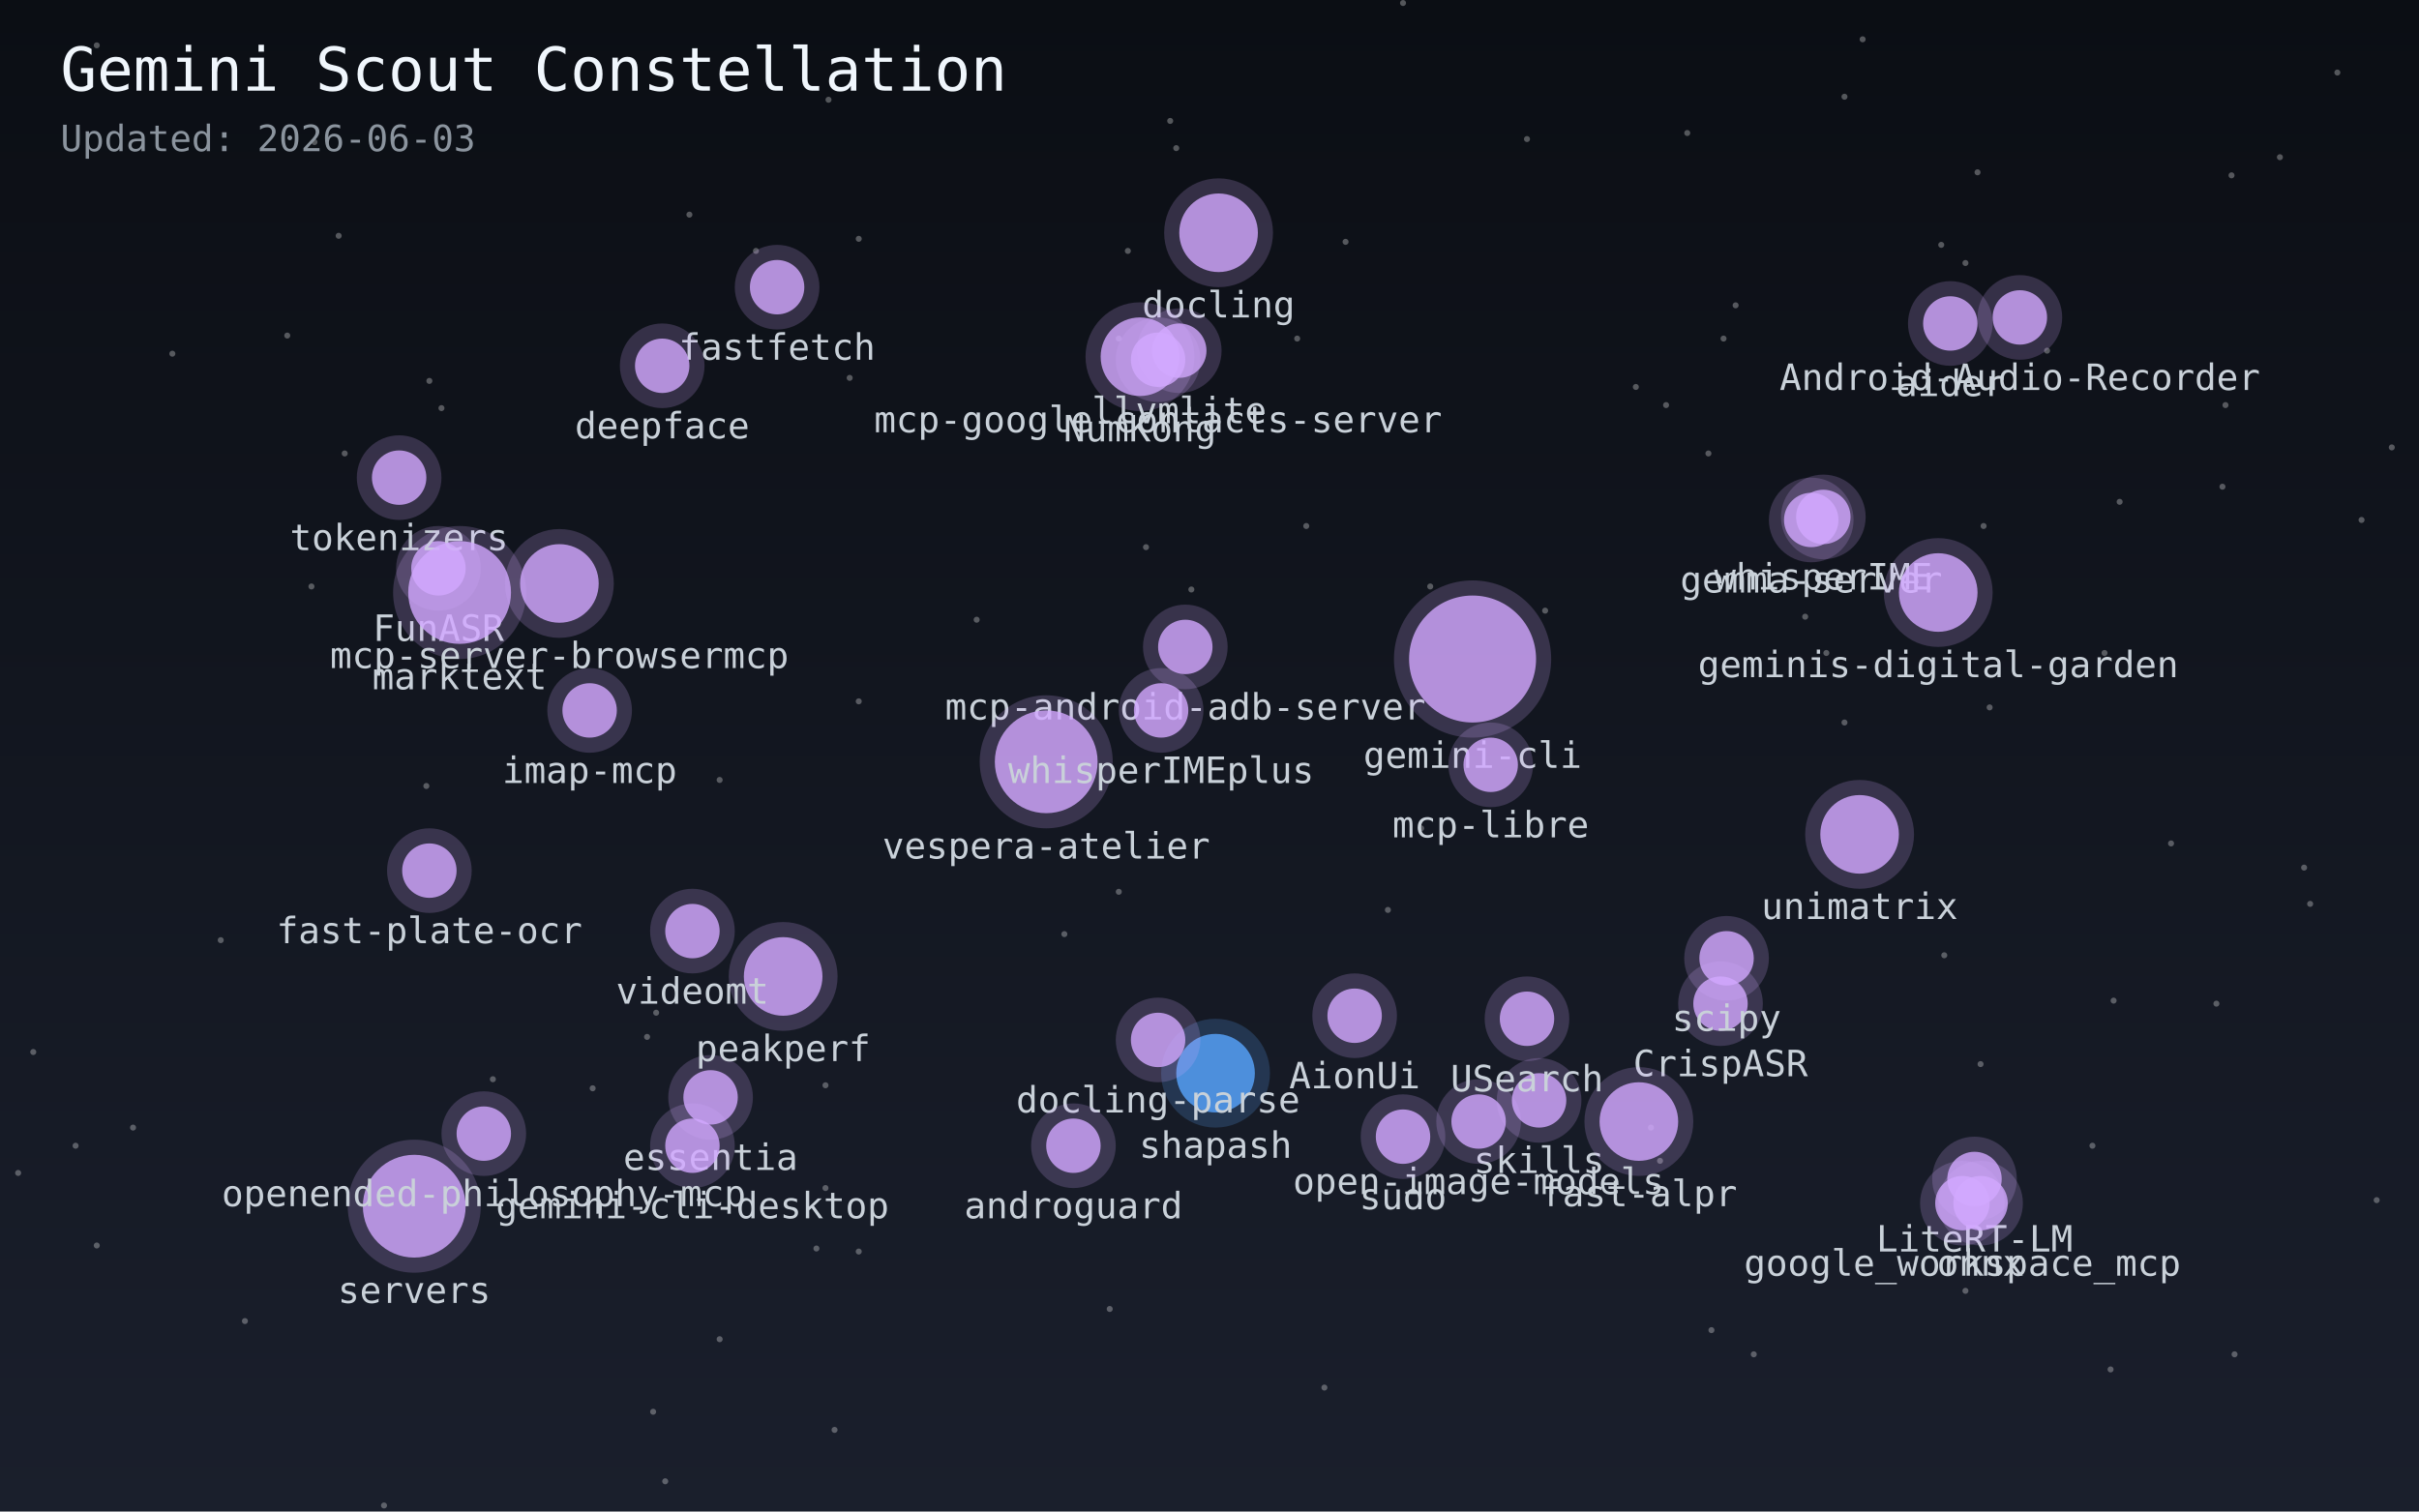
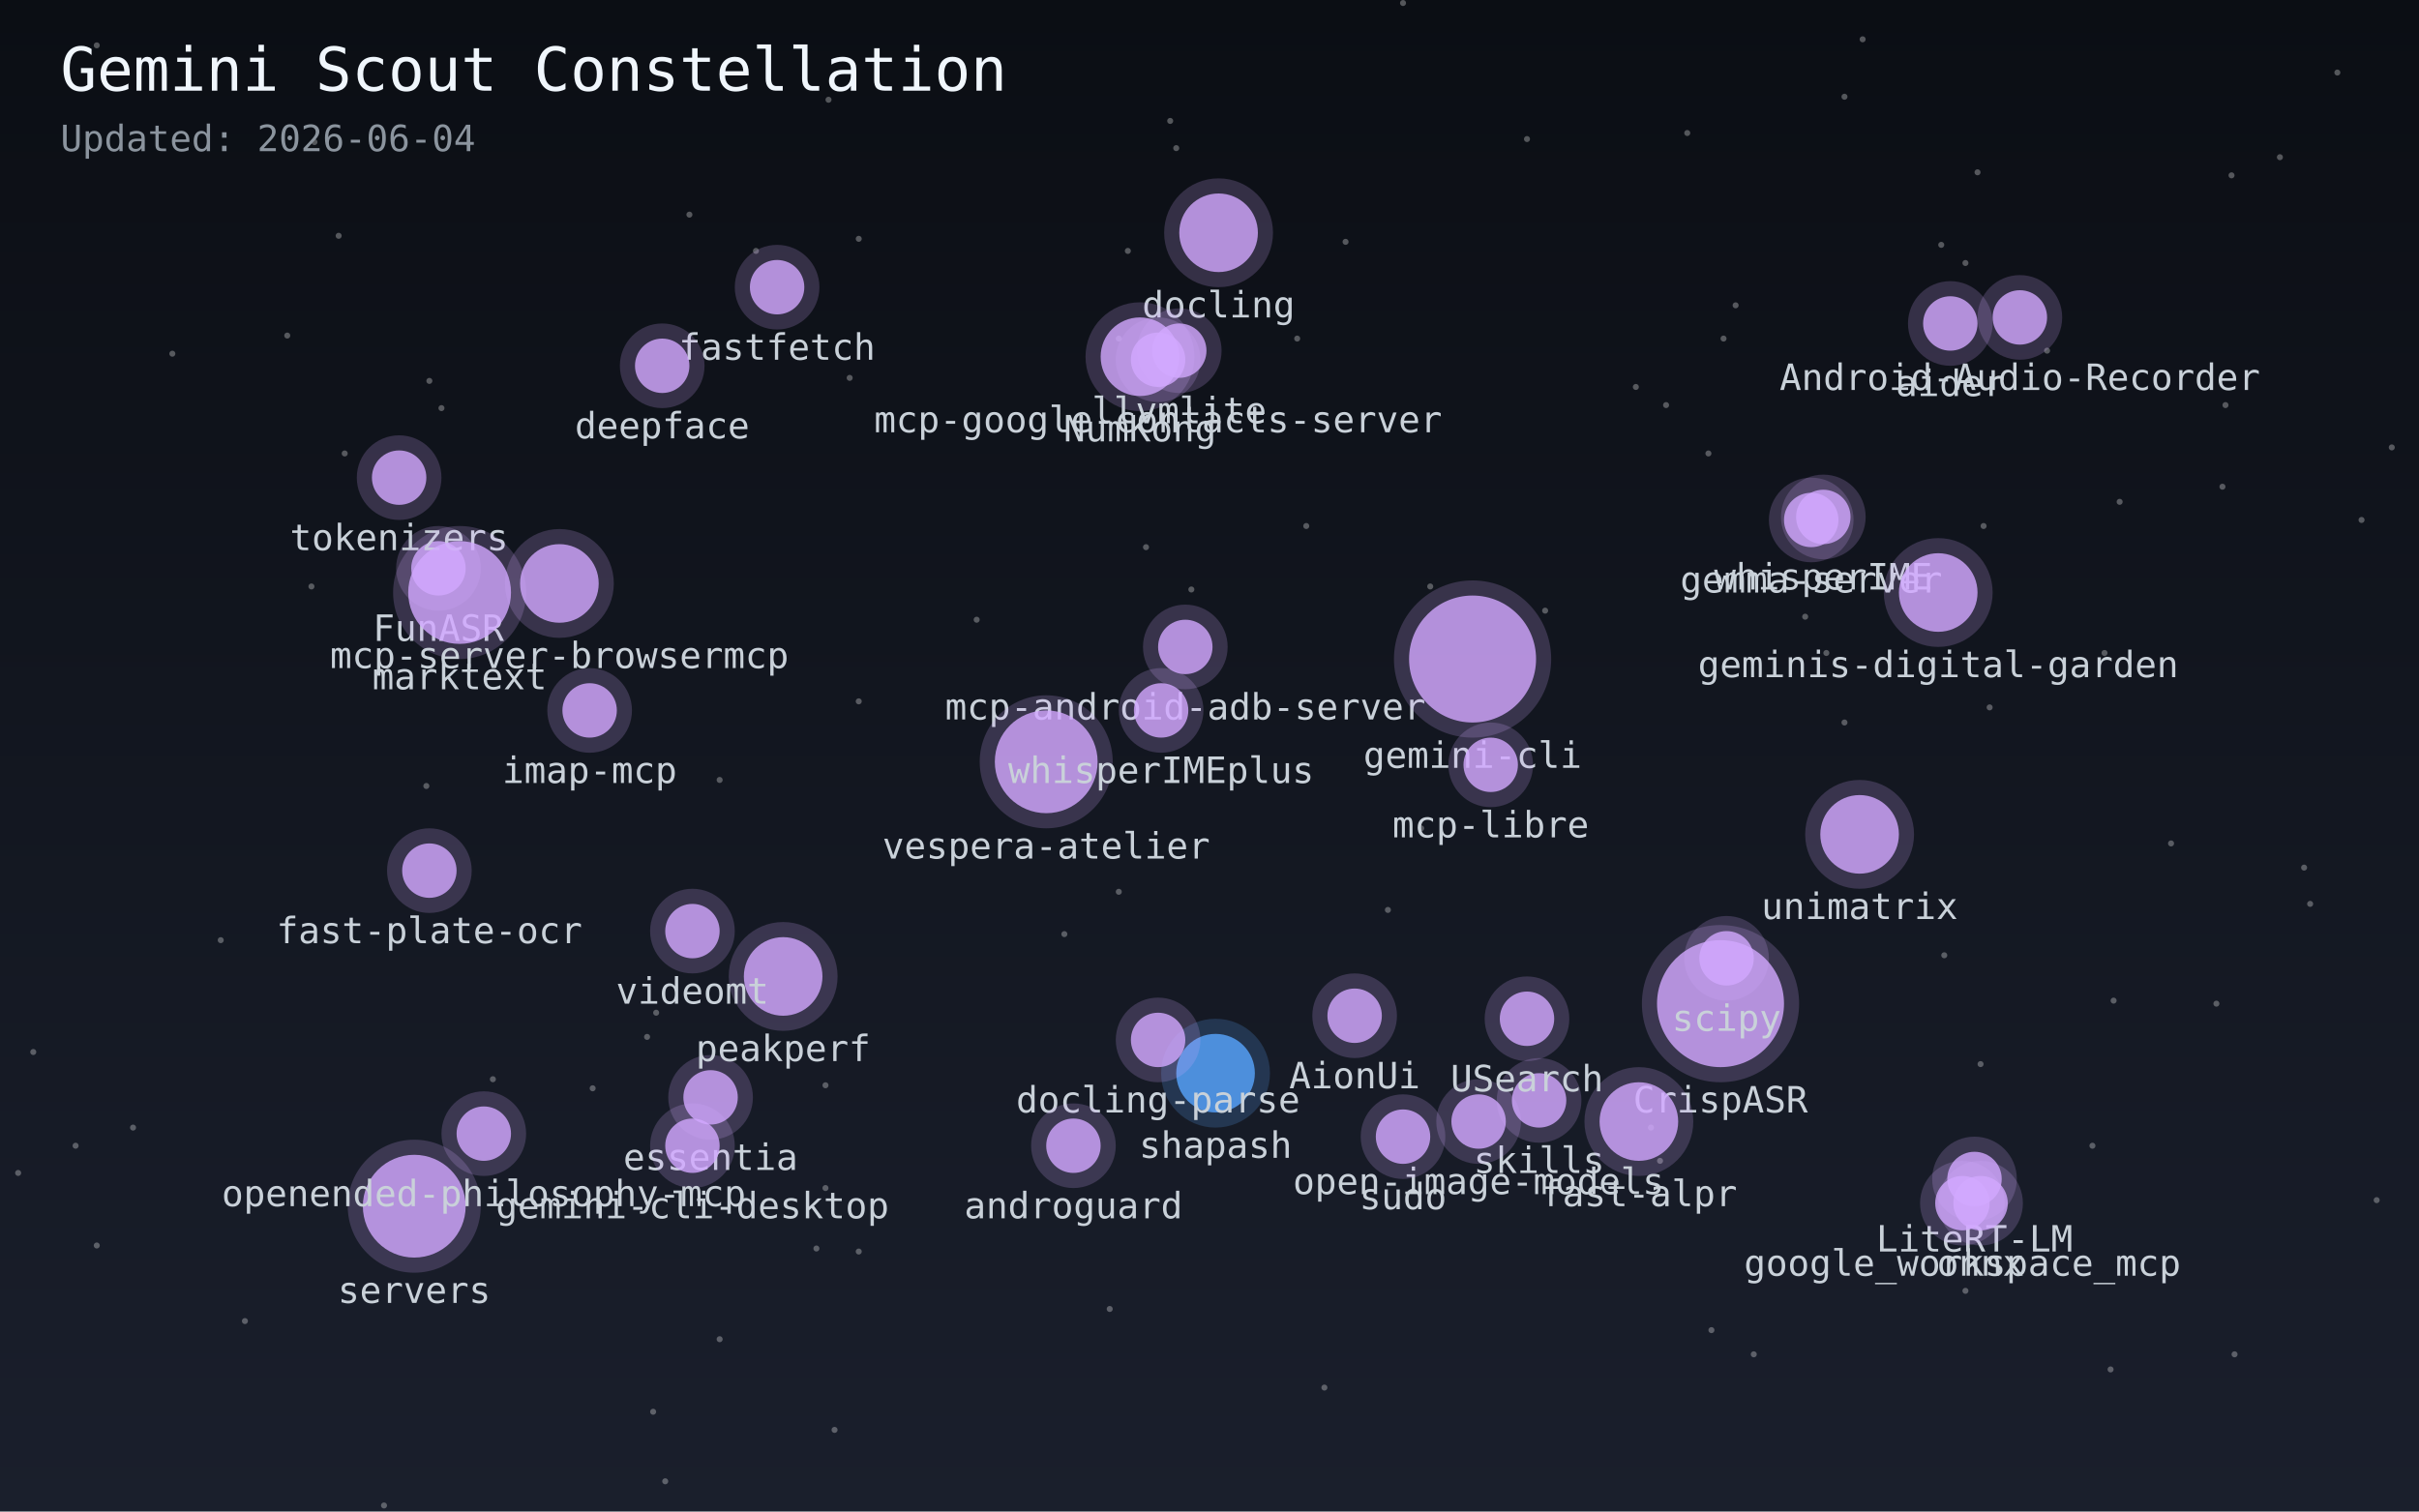
<svg xmlns="http://www.w3.org/2000/svg" width="800" height="500">
  <defs>
    <linearGradient id="sky" x1="0%" y1="0%" x2="0%" y2="100%">
      <stop offset="0%" style="stop-color:#0b0e14;stop-opacity:1" />
      <stop offset="100%" style="stop-color:#1a1f2c;stop-opacity:1" />
    </linearGradient>
  </defs>
  <rect width="100%" height="100%" fill="url(#sky)" />
  <circle cx="654" cy="57" r="1" fill="white" opacity="0.3" />
  <circle cx="25" cy="379" r="1" fill="white" opacity="0.3" />
  <circle cx="281" cy="125" r="1" fill="white" opacity="0.3" />
  <circle cx="228" cy="71" r="1" fill="white" opacity="0.3" />
  <circle cx="754" cy="52" r="1" fill="white" opacity="0.3" />
  <circle cx="692" cy="379" r="1" fill="white" opacity="0.3" />
  <circle cx="558" cy="44" r="1" fill="white" opacity="0.3" />
  <circle cx="604" cy="216" r="1" fill="white" opacity="0.3" />
  <circle cx="32" cy="15" r="1" fill="white" opacity="0.3" />
  <circle cx="95" cy="111" r="1" fill="white" opacity="0.3" />
  <circle cx="238" cy="258" r="1" fill="white" opacity="0.3" />
  <circle cx="616" cy="13" r="1" fill="white" opacity="0.3" />
  <circle cx="574" cy="101" r="1" fill="white" opacity="0.3" />
  <circle cx="733" cy="332" r="1" fill="white" opacity="0.3" />
  <circle cx="718" cy="279" r="1" fill="white" opacity="0.3" />
  <circle cx="429" cy="112" r="1" fill="white" opacity="0.3" />
  <circle cx="459" cy="301" r="1" fill="white" opacity="0.3" />
  <circle cx="284" cy="414" r="1" fill="white" opacity="0.3" />
  <circle cx="6" cy="388" r="1" fill="white" opacity="0.3" />
  <circle cx="163" cy="357" r="1" fill="white" opacity="0.3" />
  <circle cx="432" cy="174" r="1" fill="white" opacity="0.3" />
  <circle cx="284" cy="79" r="1" fill="white" opacity="0.3" />
  <circle cx="220" cy="490" r="1" fill="white" opacity="0.3" />
  <circle cx="781" cy="172" r="1" fill="white" opacity="0.3" />
  <circle cx="104" cy="47" r="1" fill="white" opacity="0.3" />
  <circle cx="389" cy="49" r="1" fill="white" opacity="0.3" />
  <circle cx="367" cy="433" r="1" fill="white" opacity="0.3" />
  <circle cx="352" cy="309" r="1" fill="white" opacity="0.3" />
  <circle cx="270" cy="413" r="1" fill="white" opacity="0.3" />
  <circle cx="44" cy="373" r="1" fill="white" opacity="0.3" />
  <circle cx="470" cy="274" r="1" fill="white" opacity="0.3" />
  <circle cx="127" cy="498" r="1" fill="white" opacity="0.3" />
  <circle cx="387" cy="40" r="1" fill="white" opacity="0.3" />
  <circle cx="565" cy="150" r="1" fill="white" opacity="0.3" />
  <circle cx="643" cy="316" r="1" fill="white" opacity="0.3" />
  <circle cx="370" cy="295" r="1" fill="white" opacity="0.3" />
  <circle cx="196" cy="360" r="1" fill="white" opacity="0.3" />
  <circle cx="71" cy="23" r="1" fill="white" opacity="0.3" />
  <circle cx="677" cy="116" r="1" fill="white" opacity="0.3" />
  <circle cx="791" cy="148" r="1" fill="white" opacity="0.3" />
  <circle cx="81" cy="437" r="1" fill="white" opacity="0.3" />
  <circle cx="238" cy="443" r="1" fill="white" opacity="0.3" />
  <circle cx="103" cy="194" r="1" fill="white" opacity="0.3" />
  <circle cx="284" cy="232" r="1" fill="white" opacity="0.3" />
  <circle cx="650" cy="427" r="1" fill="white" opacity="0.3" />
  <circle cx="373" cy="83" r="1" fill="white" opacity="0.3" />
  <circle cx="379" cy="181" r="1" fill="white" opacity="0.3" />
  <circle cx="214" cy="343" r="1" fill="white" opacity="0.3" />
  <circle cx="273" cy="359" r="1" fill="white" opacity="0.3" />
  <circle cx="699" cy="331" r="1" fill="white" opacity="0.3" />
  <circle cx="73" cy="311" r="1" fill="white" opacity="0.3" />
  <circle cx="650" cy="87" r="1" fill="white" opacity="0.3" />
  <circle cx="546" cy="373" r="1" fill="white" opacity="0.3" />
  <circle cx="250" cy="83" r="1" fill="white" opacity="0.3" />
  <circle cx="473" cy="194" r="1" fill="white" opacity="0.3" />
  <circle cx="276" cy="473" r="1" fill="white" opacity="0.3" />
  <circle cx="655" cy="352" r="1" fill="white" opacity="0.3" />
  <circle cx="570" cy="112" r="1" fill="white" opacity="0.3" />
  <circle cx="701" cy="166" r="1" fill="white" opacity="0.3" />
  <circle cx="786" cy="397" r="1" fill="white" opacity="0.3" />
  <circle cx="57" cy="117" r="1" fill="white" opacity="0.3" />
  <circle cx="32" cy="412" r="1" fill="white" opacity="0.3" />
  <circle cx="323" cy="205" r="1" fill="white" opacity="0.3" />
  <circle cx="274" cy="33" r="1" fill="white" opacity="0.3" />
  <circle cx="216" cy="467" r="1" fill="white" opacity="0.3" />
  <circle cx="580" cy="448" r="1" fill="white" opacity="0.3" />
  <circle cx="735" cy="161" r="1" fill="white" opacity="0.3" />
  <circle cx="217" cy="335" r="1" fill="white" opacity="0.3" />
  <circle cx="511" cy="202" r="1" fill="white" opacity="0.3" />
  <circle cx="658" cy="234" r="1" fill="white" opacity="0.3" />
  <circle cx="146" cy="135" r="1" fill="white" opacity="0.3" />
  <circle cx="142" cy="126" r="1" fill="white" opacity="0.3" />
  <circle cx="762" cy="287" r="1" fill="white" opacity="0.3" />
  <circle cx="551" cy="134" r="1" fill="white" opacity="0.3" />
  <circle cx="764" cy="299" r="1" fill="white" opacity="0.3" />
  <circle cx="438" cy="459" r="1" fill="white" opacity="0.3" />
  <circle cx="597" cy="204" r="1" fill="white" opacity="0.3" />
  <circle cx="370" cy="112" r="1" fill="white" opacity="0.3" />
  <circle cx="141" cy="260" r="1" fill="white" opacity="0.3" />
  <circle cx="505" cy="46" r="1" fill="white" opacity="0.3" />
  <circle cx="773" cy="24" r="1" fill="white" opacity="0.3" />
  <circle cx="112" cy="78" r="1" fill="white" opacity="0.3" />
  <circle cx="642" cy="81" r="1" fill="white" opacity="0.3" />
  <circle cx="696" cy="216" r="1" fill="white" opacity="0.3" />
  <circle cx="610" cy="32" r="1" fill="white" opacity="0.3" />
  <circle cx="394" cy="195" r="1" fill="white" opacity="0.3" />
  <circle cx="610" cy="239" r="1" fill="white" opacity="0.3" />
  <circle cx="541" cy="128" r="1" fill="white" opacity="0.3" />
  <circle cx="566" cy="440" r="1" fill="white" opacity="0.3" />
  <circle cx="11" cy="348" r="1" fill="white" opacity="0.3" />
  <circle cx="738" cy="58" r="1" fill="white" opacity="0.3" />
  <circle cx="698" cy="453" r="1" fill="white" opacity="0.3" />
  <circle cx="549" cy="384" r="1" fill="white" opacity="0.3" />
  <circle cx="273" cy="393" r="1" fill="white" opacity="0.3" />
  <circle cx="656" cy="174" r="1" fill="white" opacity="0.3" />
  <circle cx="114" cy="150" r="1" fill="white" opacity="0.3" />
  <circle cx="445" cy="80" r="1" fill="white" opacity="0.3" />
  <circle cx="464" cy="1" r="1" fill="white" opacity="0.3" />
  <circle cx="739" cy="448" r="1" fill="white" opacity="0.3" />
  <circle cx="736" cy="134" r="1" fill="white" opacity="0.3" />
+   <circle cx="569" cy="332" r="21" fill="#d2a8ff" opacity="0.8">
+     </circle>
+   <circle cx="569" cy="332" r="26" fill="#d2a8ff" opacity="0.2" />
+   <text x="569" y="368" fill="#c9d1d9" font-size="12" font-family="monospace" text-anchor="middle">CrispASR</text>
  <circle cx="599" cy="172" r="9" fill="#d2a8ff" opacity="0.8">
    </circle>
  <circle cx="599" cy="172" r="14" fill="#d2a8ff" opacity="0.2" />
  <text x="599" y="196" fill="#c9d1d9" font-size="12" font-family="monospace" text-anchor="middle">gemma-server</text>
  <circle cx="653" cy="390" r="9" fill="#d2a8ff" opacity="0.8">
    </circle>
  <circle cx="653" cy="390" r="14" fill="#d2a8ff" opacity="0.2" />
  <text x="653" y="414" fill="#c9d1d9" font-size="12" font-family="monospace" text-anchor="middle">LiteRT-LM</text>
-   <circle cx="569" cy="332" r="9" fill="#d2a8ff" opacity="0.8">
-     </circle>
-   <circle cx="569" cy="332" r="14" fill="#d2a8ff" opacity="0.2" />
-   <text x="569" y="356" fill="#c9d1d9" font-size="12" font-family="monospace" text-anchor="middle">CrispASR</text>
  <circle cx="403" cy="77" r="13" fill="#d2a8ff" opacity="0.8">
    </circle>
  <circle cx="403" cy="77" r="18" fill="#d2a8ff" opacity="0.2" />
  <text x="403" y="105" fill="#c9d1d9" font-size="12" font-family="monospace" text-anchor="middle">docling</text>
  <circle cx="145" cy="188" r="9" fill="#d2a8ff" opacity="0.8">
    </circle>
  <circle cx="145" cy="188" r="14" fill="#d2a8ff" opacity="0.2" />
  <text x="145" y="212" fill="#c9d1d9" font-size="12" font-family="monospace" text-anchor="middle">FunASR</text>
  <circle cx="235" cy="363" r="9" fill="#d2a8ff" opacity="0.8">
    </circle>
  <circle cx="235" cy="363" r="14" fill="#d2a8ff" opacity="0.2" />
  <text x="235" y="387" fill="#c9d1d9" font-size="12" font-family="monospace" text-anchor="middle">essentia</text>
  <circle cx="402" cy="355" r="13" fill="#58a6ff" opacity="0.8">
    </circle>
  <circle cx="402" cy="355" r="18" fill="#58a6ff" opacity="0.2" />
  <text x="402" y="383" fill="#c9d1d9" font-size="12" font-family="monospace" text-anchor="middle">shapash</text>
  <circle cx="259" cy="323" r="13" fill="#d2a8ff" opacity="0.8">
    </circle>
  <circle cx="259" cy="323" r="18" fill="#d2a8ff" opacity="0.2" />
  <text x="259" y="351" fill="#c9d1d9" font-size="12" font-family="monospace" text-anchor="middle">peakperf</text>
  <circle cx="509" cy="364" r="9" fill="#d2a8ff" opacity="0.8">
    </circle>
  <circle cx="509" cy="364" r="14" fill="#d2a8ff" opacity="0.2" />
  <text x="509" y="388" fill="#c9d1d9" font-size="12" font-family="monospace" text-anchor="middle">skills</text>
  <circle cx="229" cy="308" r="9" fill="#d2a8ff" opacity="0.8">
    </circle>
  <circle cx="229" cy="308" r="14" fill="#d2a8ff" opacity="0.2" />
  <text x="229" y="332" fill="#c9d1d9" font-size="12" font-family="monospace" text-anchor="middle">videomt</text>
  <circle cx="383" cy="344" r="9" fill="#d2a8ff" opacity="0.8">
    </circle>
  <circle cx="383" cy="344" r="14" fill="#d2a8ff" opacity="0.2" />
  <text x="383" y="368" fill="#c9d1d9" font-size="12" font-family="monospace" text-anchor="middle">docling-parse</text>
  <circle cx="542" cy="371" r="13" fill="#d2a8ff" opacity="0.8">
    </circle>
  <circle cx="542" cy="371" r="18" fill="#d2a8ff" opacity="0.2" />
  <text x="542" y="399" fill="#c9d1d9" font-size="12" font-family="monospace" text-anchor="middle">fast-alpr</text>
  <circle cx="489" cy="371" r="9" fill="#d2a8ff" opacity="0.8">
    </circle>
  <circle cx="489" cy="371" r="14" fill="#d2a8ff" opacity="0.2" />
  <text x="489" y="395" fill="#c9d1d9" font-size="12" font-family="monospace" text-anchor="middle">open-image-models</text>
  <circle cx="142" cy="288" r="9" fill="#d2a8ff" opacity="0.8">
    </circle>
  <circle cx="142" cy="288" r="14" fill="#d2a8ff" opacity="0.2" />
  <text x="142" y="312" fill="#c9d1d9" font-size="12" font-family="monospace" text-anchor="middle">fast-plate-ocr</text>
  <circle cx="257" cy="95" r="9" fill="#d2a8ff" opacity="0.8">
    </circle>
  <circle cx="257" cy="95" r="14" fill="#d2a8ff" opacity="0.2" />
  <text x="257" y="119" fill="#c9d1d9" font-size="12" font-family="monospace" text-anchor="middle">fastfetch</text>
  <circle cx="571" cy="317" r="9" fill="#d2a8ff" opacity="0.8">
    </circle>
  <circle cx="571" cy="317" r="14" fill="#d2a8ff" opacity="0.2" />
  <text x="571" y="341" fill="#c9d1d9" font-size="12" font-family="monospace" text-anchor="middle">scipy</text>
  <circle cx="668" cy="105" r="9" fill="#d2a8ff" opacity="0.8">
    </circle>
  <circle cx="668" cy="105" r="14" fill="#d2a8ff" opacity="0.2" />
  <text x="668" y="129" fill="#c9d1d9" font-size="12" font-family="monospace" text-anchor="middle">Android-Audio-Recorder</text>
  <circle cx="505" cy="337" r="9" fill="#d2a8ff" opacity="0.8">
    </circle>
  <circle cx="505" cy="337" r="14" fill="#d2a8ff" opacity="0.2" />
  <text x="505" y="361" fill="#c9d1d9" font-size="12" font-family="monospace" text-anchor="middle">USearch</text>
  <circle cx="377" cy="118" r="13" fill="#d2a8ff" opacity="0.8">
    </circle>
  <circle cx="377" cy="118" r="18" fill="#d2a8ff" opacity="0.2" />
  <text x="377" y="146" fill="#c9d1d9" font-size="12" font-family="monospace" text-anchor="middle">NumKong</text>
  <circle cx="132" cy="158" r="9" fill="#d2a8ff" opacity="0.8">
    </circle>
  <circle cx="132" cy="158" r="14" fill="#d2a8ff" opacity="0.2" />
  <text x="132" y="182" fill="#c9d1d9" font-size="12" font-family="monospace" text-anchor="middle">tokenizers</text>
  <circle cx="219" cy="121" r="9" fill="#d2a8ff" opacity="0.8">
    </circle>
  <circle cx="219" cy="121" r="14" fill="#d2a8ff" opacity="0.2" />
  <text x="219" y="145" fill="#c9d1d9" font-size="12" font-family="monospace" text-anchor="middle">deepface</text>
  <circle cx="448" cy="336" r="9" fill="#d2a8ff" opacity="0.8">
    </circle>
  <circle cx="448" cy="336" r="14" fill="#d2a8ff" opacity="0.2" />
  <text x="448" y="360" fill="#c9d1d9" font-size="12" font-family="monospace" text-anchor="middle">AionUi</text>
  <circle cx="152" cy="196" r="17" fill="#d2a8ff" opacity="0.8">
    </circle>
  <circle cx="152" cy="196" r="22" fill="#d2a8ff" opacity="0.2" />
  <text x="152" y="228" fill="#c9d1d9" font-size="12" font-family="monospace" text-anchor="middle">marktext</text>
  <circle cx="655" cy="398" r="9" fill="#d2a8ff" opacity="0.8">
    </circle>
  <circle cx="655" cy="398" r="14" fill="#d2a8ff" opacity="0.2" />
  <text x="655" y="422" fill="#c9d1d9" font-size="12" font-family="monospace" text-anchor="middle">onnx</text>
  <circle cx="390" cy="116" r="9" fill="#d2a8ff" opacity="0.8">
    </circle>
  <circle cx="390" cy="116" r="14" fill="#d2a8ff" opacity="0.2" />
  <text x="390" y="140" fill="#c9d1d9" font-size="12" font-family="monospace" text-anchor="middle">llvmlite</text>
  <circle cx="392" cy="214" r="9" fill="#d2a8ff" opacity="0.8">
    </circle>
  <circle cx="392" cy="214" r="14" fill="#d2a8ff" opacity="0.2" />
  <text x="392" y="238" fill="#c9d1d9" font-size="12" font-family="monospace" text-anchor="middle">mcp-android-adb-server</text>
  <circle cx="487" cy="218" r="21" fill="#d2a8ff" opacity="0.8">
    </circle>
  <circle cx="487" cy="218" r="26" fill="#d2a8ff" opacity="0.2" />
  <text x="487" y="254" fill="#c9d1d9" font-size="12" font-family="monospace" text-anchor="middle">gemini-cli</text>
  <circle cx="355" cy="379" r="9" fill="#d2a8ff" opacity="0.8">
    </circle>
  <circle cx="355" cy="379" r="14" fill="#d2a8ff" opacity="0.2" />
  <text x="355" y="403" fill="#c9d1d9" font-size="12" font-family="monospace" text-anchor="middle">androguard</text>
  <circle cx="615" cy="276" r="13" fill="#d2a8ff" opacity="0.8">
    </circle>
  <circle cx="615" cy="276" r="18" fill="#d2a8ff" opacity="0.2" />
  <text x="615" y="304" fill="#c9d1d9" font-size="12" font-family="monospace" text-anchor="middle">unimatrix</text>
  <circle cx="464" cy="376" r="9" fill="#d2a8ff" opacity="0.8">
    </circle>
  <circle cx="464" cy="376" r="14" fill="#d2a8ff" opacity="0.2" />
  <text x="464" y="400" fill="#c9d1d9" font-size="12" font-family="monospace" text-anchor="middle">sudo</text>
  <circle cx="229" cy="379" r="9" fill="#d2a8ff" opacity="0.8">
    </circle>
  <circle cx="229" cy="379" r="14" fill="#d2a8ff" opacity="0.2" />
  <text x="229" y="403" fill="#c9d1d9" font-size="12" font-family="monospace" text-anchor="middle">gemini-cli-desktop</text>
  <circle cx="346" cy="252" r="17" fill="#d2a8ff" opacity="0.8">
    </circle>
  <circle cx="346" cy="252" r="22" fill="#d2a8ff" opacity="0.2" />
  <text x="346" y="284" fill="#c9d1d9" font-size="12" font-family="monospace" text-anchor="middle">vespera-atelier</text>
  <circle cx="137" cy="399" r="17" fill="#d2a8ff" opacity="0.8">
    </circle>
  <circle cx="137" cy="399" r="22" fill="#d2a8ff" opacity="0.2" />
  <text x="137" y="431" fill="#c9d1d9" font-size="12" font-family="monospace" text-anchor="middle">servers</text>
  <circle cx="645" cy="107" r="9" fill="#d2a8ff" opacity="0.8">
    </circle>
  <circle cx="645" cy="107" r="14" fill="#d2a8ff" opacity="0.2" />
  <text x="645" y="131" fill="#c9d1d9" font-size="12" font-family="monospace" text-anchor="middle">aider</text>
  <circle cx="493" cy="253" r="9" fill="#d2a8ff" opacity="0.8">
    </circle>
  <circle cx="493" cy="253" r="14" fill="#d2a8ff" opacity="0.2" />
  <text x="493" y="277" fill="#c9d1d9" font-size="12" font-family="monospace" text-anchor="middle">mcp-libre</text>
  <circle cx="383" cy="119" r="9" fill="#d2a8ff" opacity="0.8">
    </circle>
  <circle cx="383" cy="119" r="14" fill="#d2a8ff" opacity="0.2" />
  <text x="383" y="143" fill="#c9d1d9" font-size="12" font-family="monospace" text-anchor="middle">mcp-google-contacts-server</text>
  <circle cx="160" cy="375" r="9" fill="#d2a8ff" opacity="0.8">
    </circle>
  <circle cx="160" cy="375" r="14" fill="#d2a8ff" opacity="0.2" />
  <text x="160" y="399" fill="#c9d1d9" font-size="12" font-family="monospace" text-anchor="middle">openended-philosophy-mcp</text>
  <circle cx="603" cy="171" r="9" fill="#d2a8ff" opacity="0.8">
    </circle>
  <circle cx="603" cy="171" r="14" fill="#d2a8ff" opacity="0.2" />
  <text x="603" y="195" fill="#c9d1d9" font-size="12" font-family="monospace" text-anchor="middle">whisperIME</text>
  <circle cx="384" cy="235" r="9" fill="#d2a8ff" opacity="0.8">
    </circle>
  <circle cx="384" cy="235" r="14" fill="#d2a8ff" opacity="0.2" />
  <text x="384" y="259" fill="#c9d1d9" font-size="12" font-family="monospace" text-anchor="middle">whisperIMEplus</text>
  <circle cx="641" cy="196" r="13" fill="#d2a8ff" opacity="0.8">
    </circle>
  <circle cx="641" cy="196" r="18" fill="#d2a8ff" opacity="0.2" />
  <text x="641" y="224" fill="#c9d1d9" font-size="12" font-family="monospace" text-anchor="middle">geminis-digital-garden</text>
  <circle cx="185" cy="193" r="13" fill="#d2a8ff" opacity="0.8">
    </circle>
  <circle cx="185" cy="193" r="18" fill="#d2a8ff" opacity="0.2" />
  <text x="185" y="221" fill="#c9d1d9" font-size="12" font-family="monospace" text-anchor="middle">mcp-server-browsermcp</text>
  <circle cx="195" cy="235" r="9" fill="#d2a8ff" opacity="0.8">
    </circle>
  <circle cx="195" cy="235" r="14" fill="#d2a8ff" opacity="0.2" />
  <text x="195" y="259" fill="#c9d1d9" font-size="12" font-family="monospace" text-anchor="middle">imap-mcp</text>
  <circle cx="649" cy="398" r="9" fill="#d2a8ff" opacity="0.8">
    </circle>
  <circle cx="649" cy="398" r="14" fill="#d2a8ff" opacity="0.2" />
  <text x="649" y="422" fill="#c9d1d9" font-size="12" font-family="monospace" text-anchor="middle">google_workspace_mcp</text>
  <text x="20" y="30" fill="#f0f6fc" font-size="20" font-family="monospace">Gemini Scout Constellation</text>
-   <text x="20" y="50" fill="#8b949e" font-size="12" font-family="monospace">Updated: 2026-06-03</text>
+   <text x="20" y="50" fill="#8b949e" font-size="12" font-family="monospace">Updated: 2026-06-04</text>
</svg>
